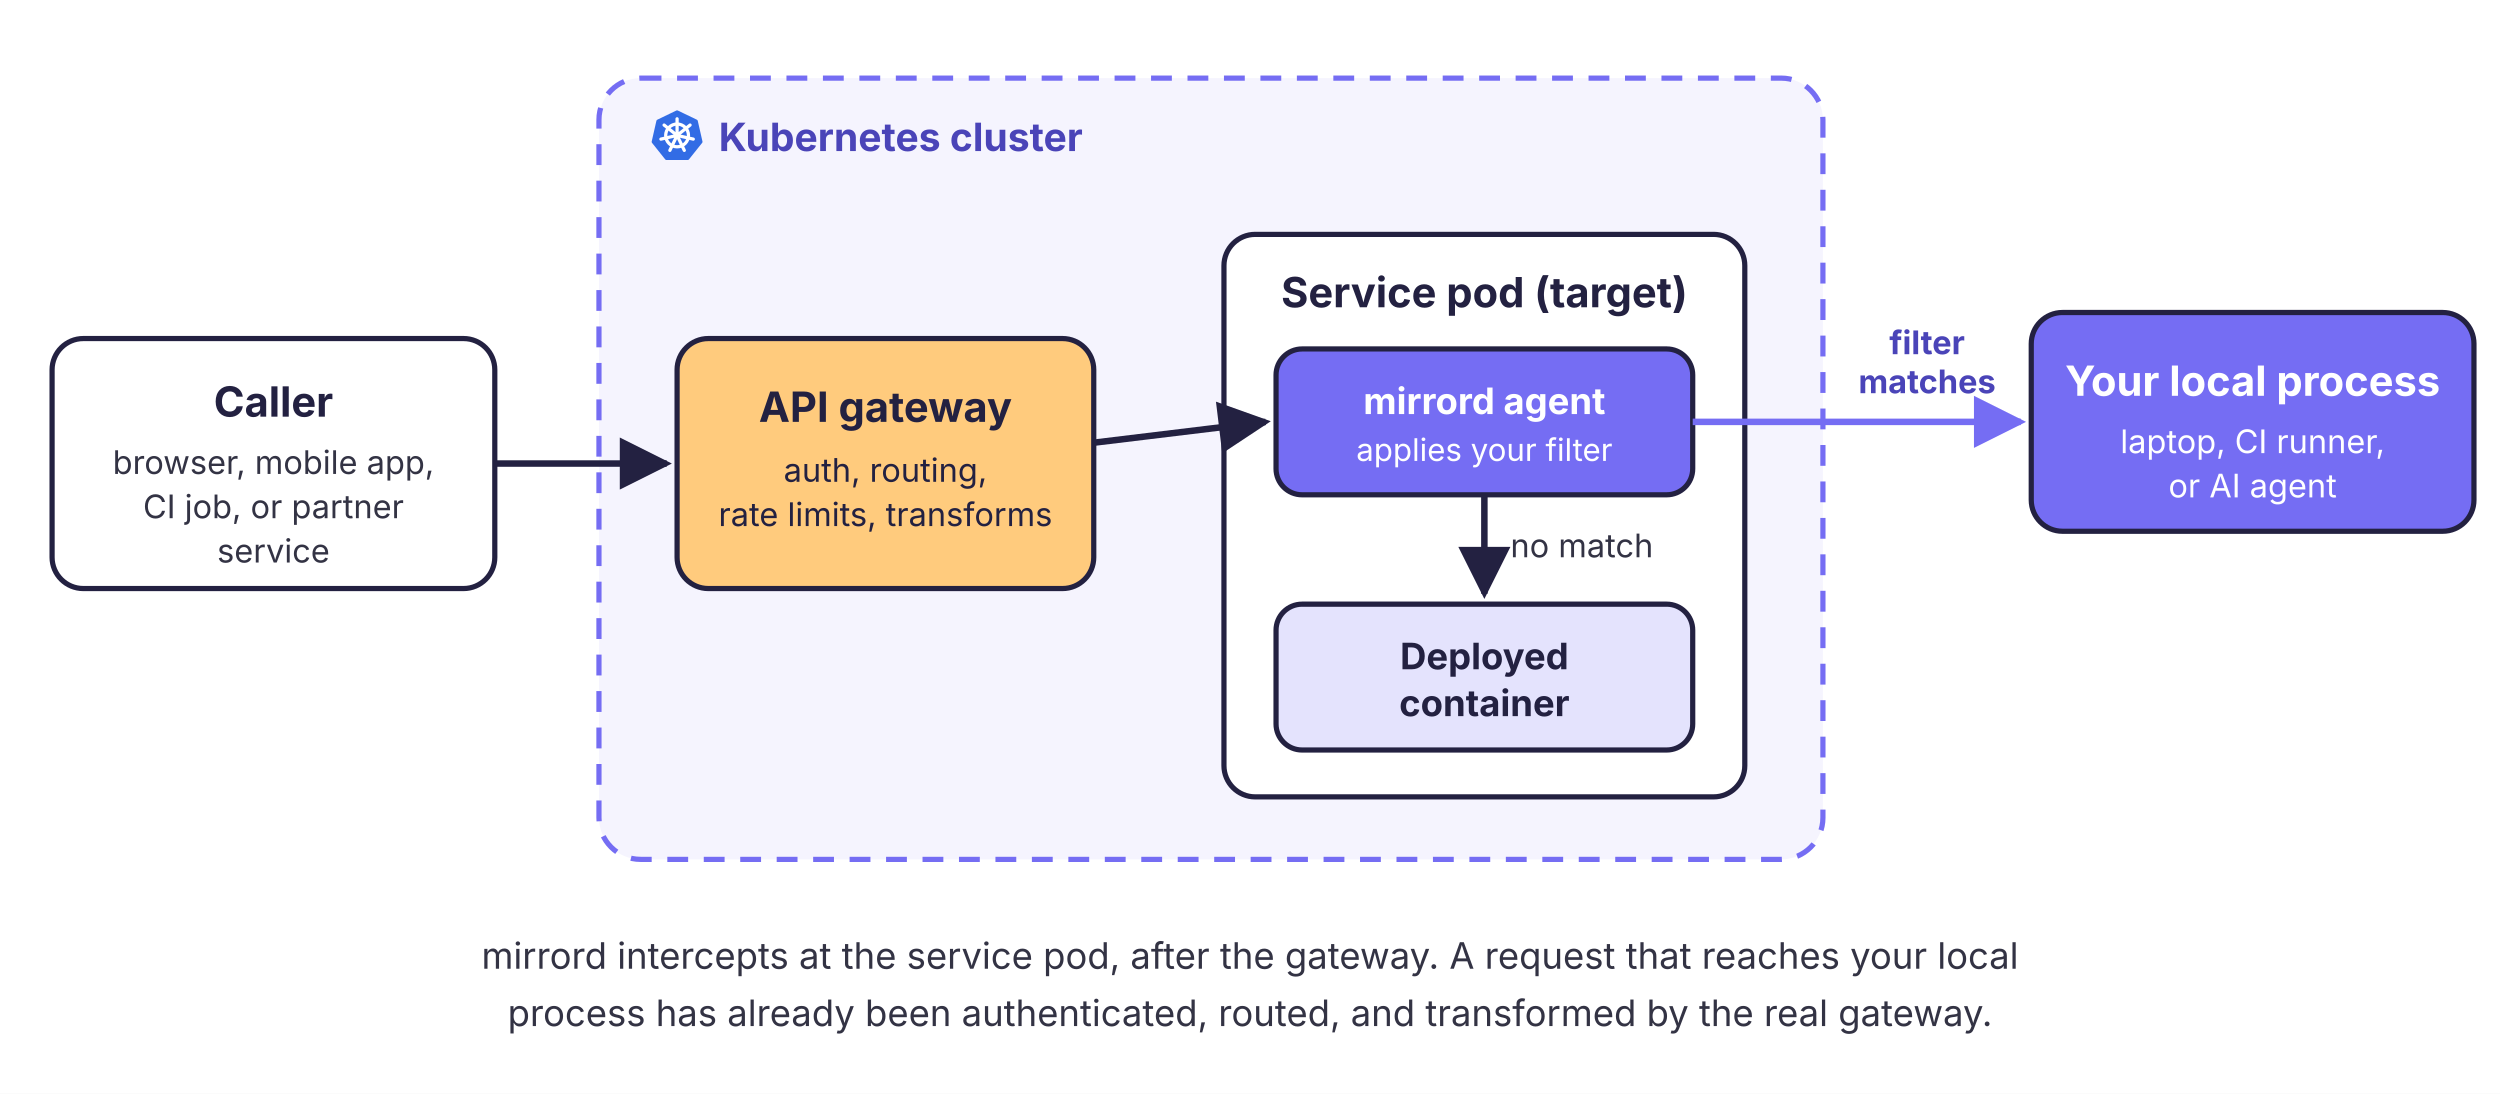
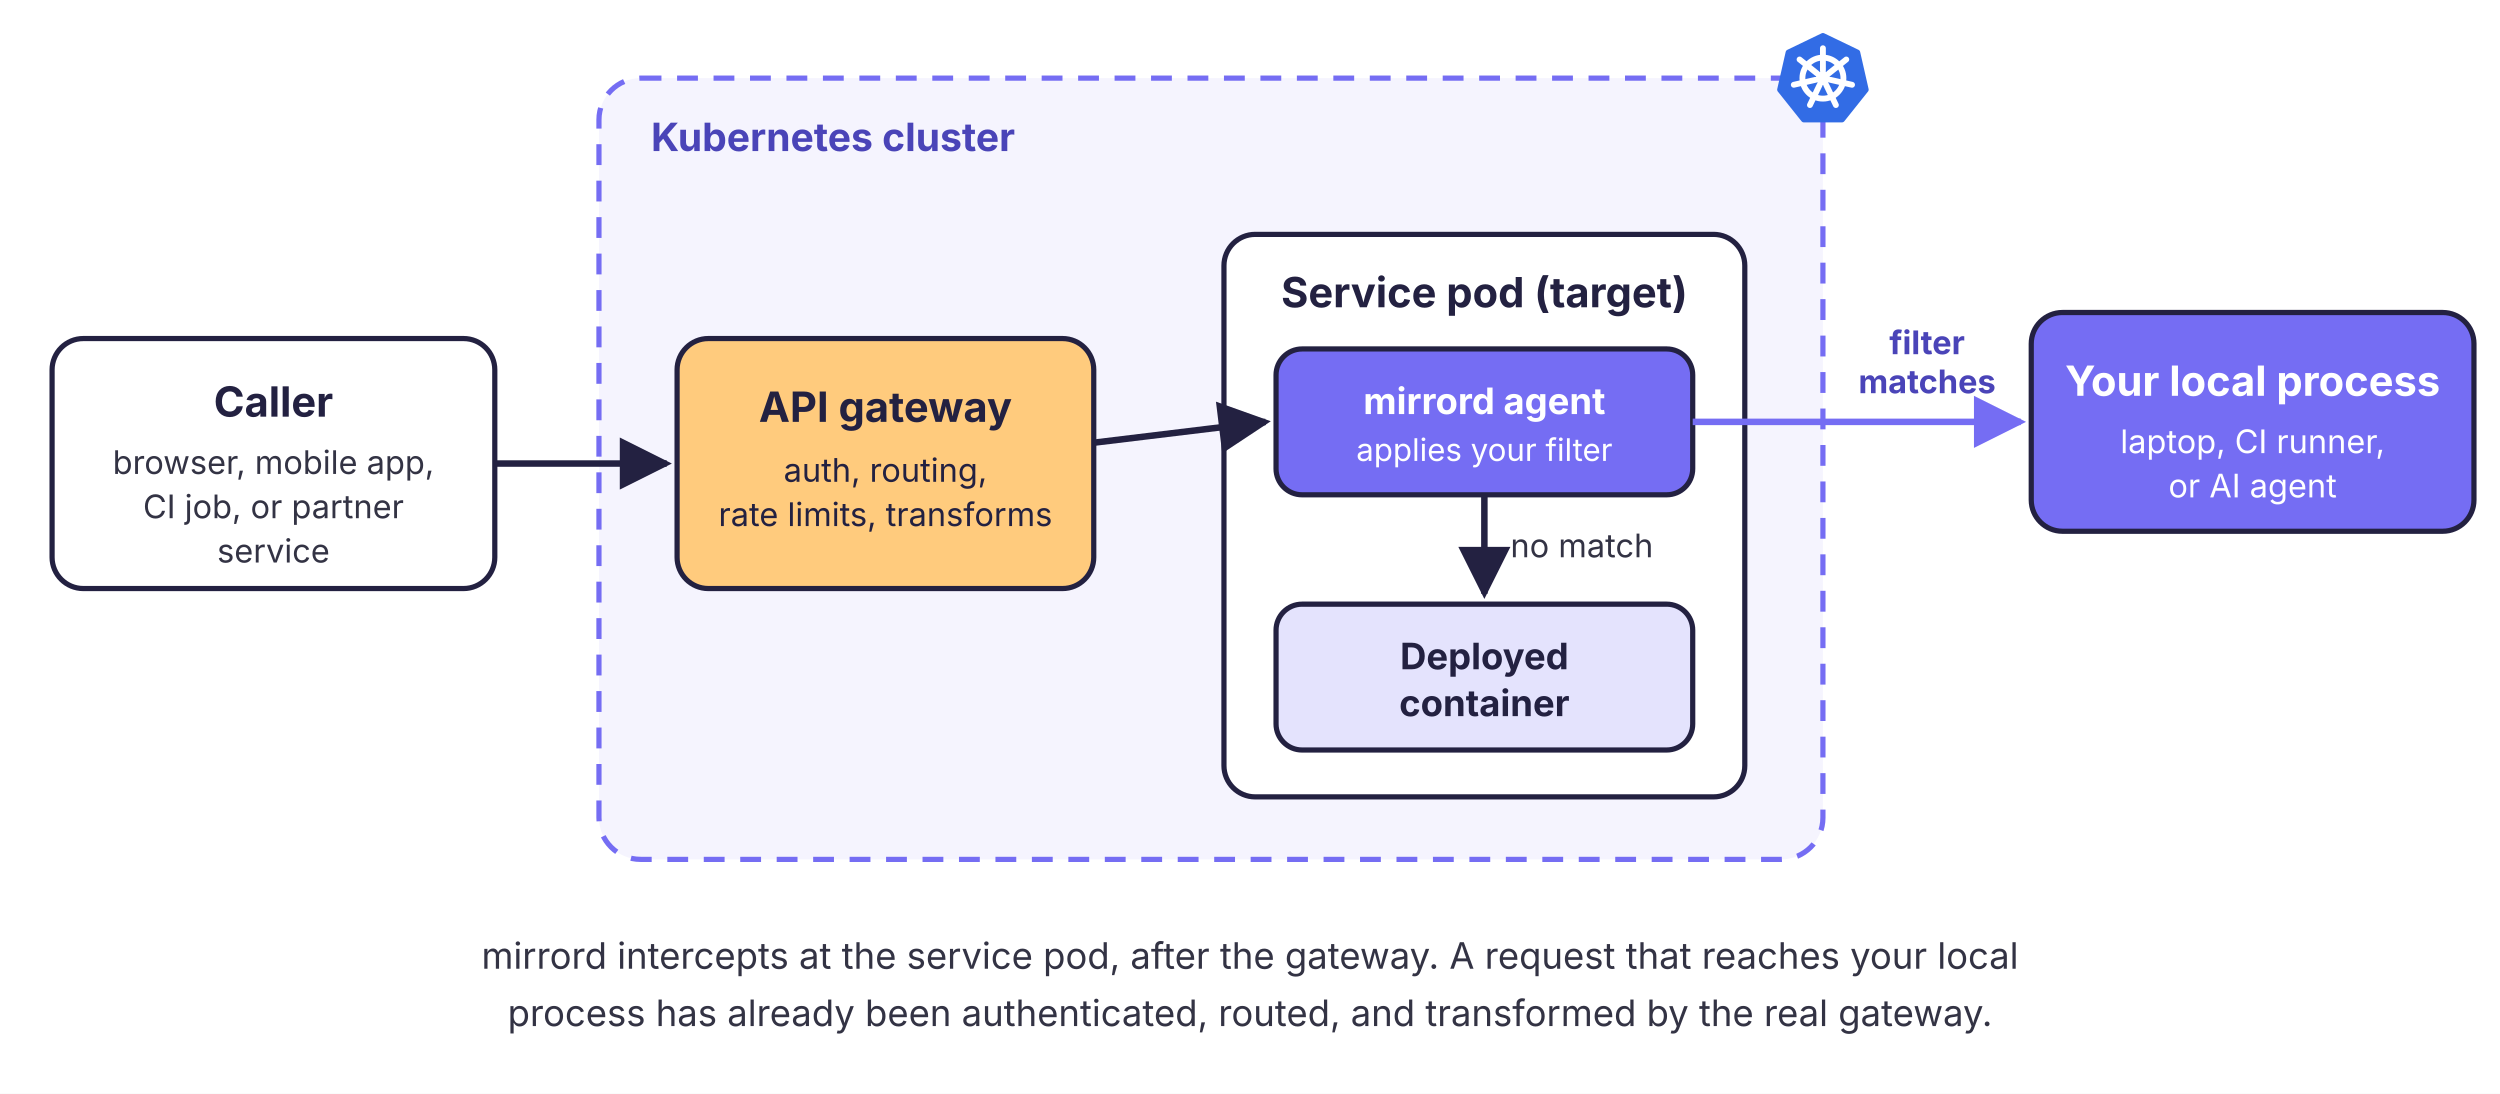
<svg xmlns="http://www.w3.org/2000/svg" viewBox="0 0 960 420" width="960" height="420" font-family="Inter, Helvetica, Arial, sans-serif" role="img" aria-labelledby="t d">
  <defs>
    <marker id="arrow" viewBox="0 0 10 10" refX="9" refY="5" markerWidth="8" markerHeight="8" orient="auto-start-reverse">
      <path d="M0 0 L10 5 L0 10 z" fill="#232141" />
    </marker>
    <marker id="arrow-purple" viewBox="0 0 10 10" refX="9" refY="5" markerWidth="8" markerHeight="8" orient="auto-start-reverse">
      <path d="M0 0 L10 5 L0 10 z" fill="#756DF3" />
    </marker>
    <symbol id="k8s" viewBox="0 0 32 32">
      <polygon points="16.00,1.60 27.73,7.25 30.62,19.94 22.51,30.11 9.49,30.11 1.38,19.94 4.27,7.25" fill="#326CE5" stroke="#326CE5" stroke-width="2" stroke-linejoin="round" />
      <g fill="none" stroke="#ffffff" stroke-width="2" stroke-linecap="round">
        <circle cx="16" cy="16" r="7" />
        <line x1="16.00" y1="13.40" x2="16.00" y2="5.80" />
        <line x1="18.03" y1="14.38" x2="23.97" y2="9.64" />
        <line x1="18.53" y1="16.58" x2="25.94" y2="18.27" />
        <line x1="17.13" y1="18.34" x2="20.43" y2="25.19" />
        <line x1="14.87" y1="18.34" x2="11.57" y2="25.19" />
        <line x1="13.47" y1="16.58" x2="6.06" y2="18.27" />
        <line x1="13.97" y1="14.38" x2="8.03" y2="9.64" />
      </g>
      <circle cx="16" cy="16" r="2.4" fill="#ffffff" />
    </symbol>
  </defs>
  <rect x="0" y="0" width="960" height="420" fill="#ffffff" />
  <rect x="230" y="30" width="470" height="300" rx="16" fill="#F5F4FE" stroke="#756DF3" stroke-width="2" stroke-dasharray="8 6" />
-   <use href="#k8s" x="250" y="42" width="20" height="20" />
-   <text x="276" y="58" font-size="15" font-weight="700" fill="#4a44b8">Kubernetes cluster</text>
+   <text x="250" y="58" font-size="15" font-weight="700" fill="#4a44b8">Kubernetes cluster</text>
  <rect x="20" y="130" width="170" height="96" rx="12" fill="#ffffff" stroke="#232141" stroke-width="2" />
  <text x="105" y="160" font-size="16" font-weight="700" fill="#232141" text-anchor="middle">Caller</text>
  <text x="105" y="182" font-size="12.5" fill="#333344" text-anchor="middle">browser, mobile app,</text>
  <text x="105" y="199" font-size="12.5" fill="#333344" text-anchor="middle">CI job, or partner</text>
  <text x="105" y="216" font-size="12.5" fill="#333344" text-anchor="middle">service</text>
  <rect x="260" y="130" width="160" height="96" rx="12" fill="#FFCB7D" stroke="#232141" stroke-width="2" />
  <text x="340" y="162" font-size="16" font-weight="700" fill="#232141" text-anchor="middle">API gateway</text>
  <text x="340" y="185" font-size="12.5" fill="#232141" text-anchor="middle">auth, routing,</text>
  <text x="340" y="202" font-size="12.5" fill="#232141" text-anchor="middle">rate limits, transforms</text>
  <rect x="470" y="90" width="200" height="216" rx="12" fill="#ffffff" stroke="#232141" stroke-width="2" />
  <text x="570" y="118" font-size="16" font-weight="700" fill="#232141" text-anchor="middle">Service pod (target)</text>
  <rect x="490" y="134" width="160" height="56" rx="10" fill="#756DF3" stroke="#232141" stroke-width="2" />
  <text x="570" y="159" font-size="14" font-weight="700" fill="#ffffff" text-anchor="middle">mirrord agent</text>
  <text x="570" y="177" font-size="12" fill="#ffffff" text-anchor="middle">applies your filter</text>
  <rect x="490" y="232" width="160" height="56" rx="10" fill="#E4E3FD" stroke="#232141" stroke-width="2" />
  <text x="570" y="257" font-size="14" font-weight="700" fill="#232141" text-anchor="middle">Deployed</text>
  <text x="570" y="275" font-size="14" font-weight="700" fill="#232141" text-anchor="middle">container</text>
  <rect x="780" y="120" width="170" height="84" rx="12" fill="#756DF3" stroke="#232141" stroke-width="2" />
  <text x="865" y="152" font-size="16" font-weight="700" fill="#ffffff" text-anchor="middle">Your local process</text>
  <text x="865" y="174" font-size="12.5" fill="#ffffff" text-anchor="middle">laptop, CI runner,</text>
  <text x="865" y="191" font-size="12.5" fill="#ffffff" text-anchor="middle">or AI agent</text>
  <line x1="190" y1="178" x2="256" y2="178" stroke="#232141" stroke-width="2.5" marker-end="url(#arrow)" />
  <line x1="420" y1="170" x2="486" y2="162" stroke="#232141" stroke-width="2.5" marker-end="url(#arrow)" />
  <line x1="650" y1="162" x2="776" y2="162" stroke="#756DF3" stroke-width="2.5" marker-end="url(#arrow-purple)" />
  <text x="740" y="136" font-size="12.5" font-weight="700" fill="#4a44b8" text-anchor="middle">filter</text>
  <text x="740" y="151" font-size="12.5" font-weight="700" fill="#4a44b8" text-anchor="middle">matches</text>
  <line x1="570" y1="190" x2="570" y2="228" stroke="#232141" stroke-width="2.5" marker-end="url(#arrow)" />
  <text x="580" y="214" font-size="12.5" fill="#333344">no match</text>
  <text x="480" y="372" font-size="14" fill="#333344" text-anchor="middle">mirrord intercepts at the service pod, after the gateway. A request that reaches your local</text>
  <text x="480" y="394" font-size="14" fill="#333344" text-anchor="middle">process has already been authenticated, routed, and transformed by the real gateway.</text>
+   <use href="#k8s" x="682" y="12" width="36" height="36" />
</svg>
